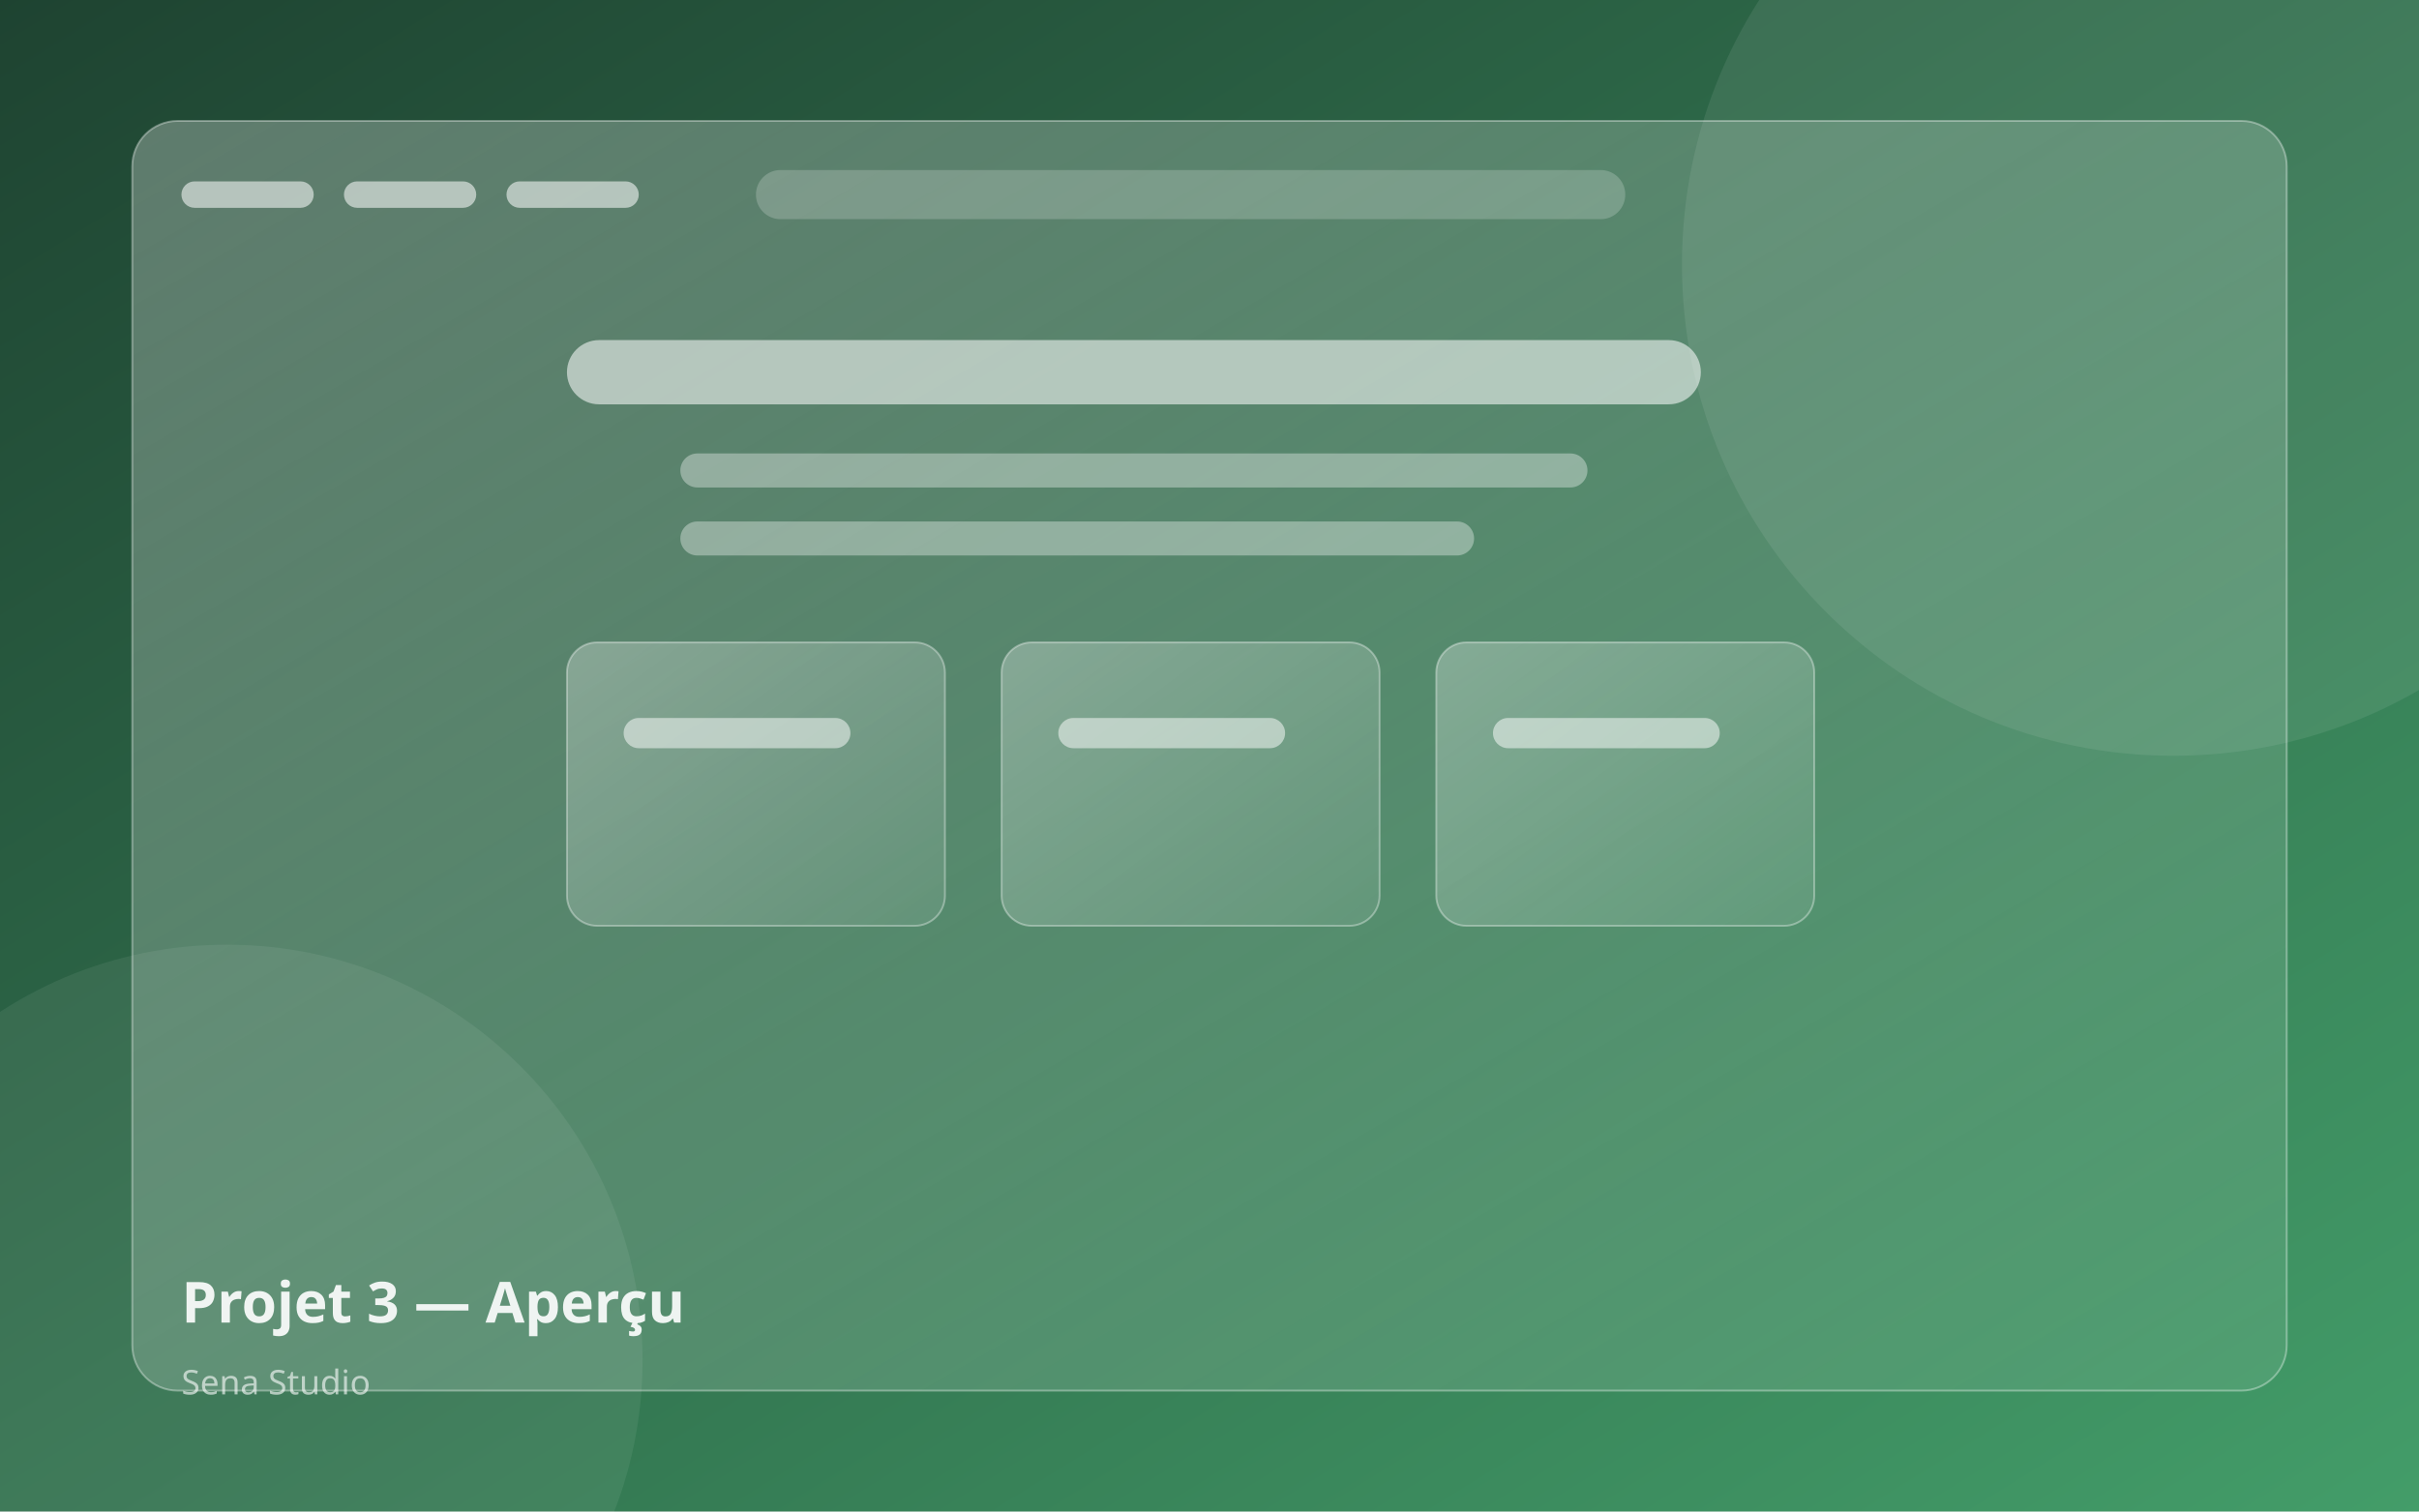
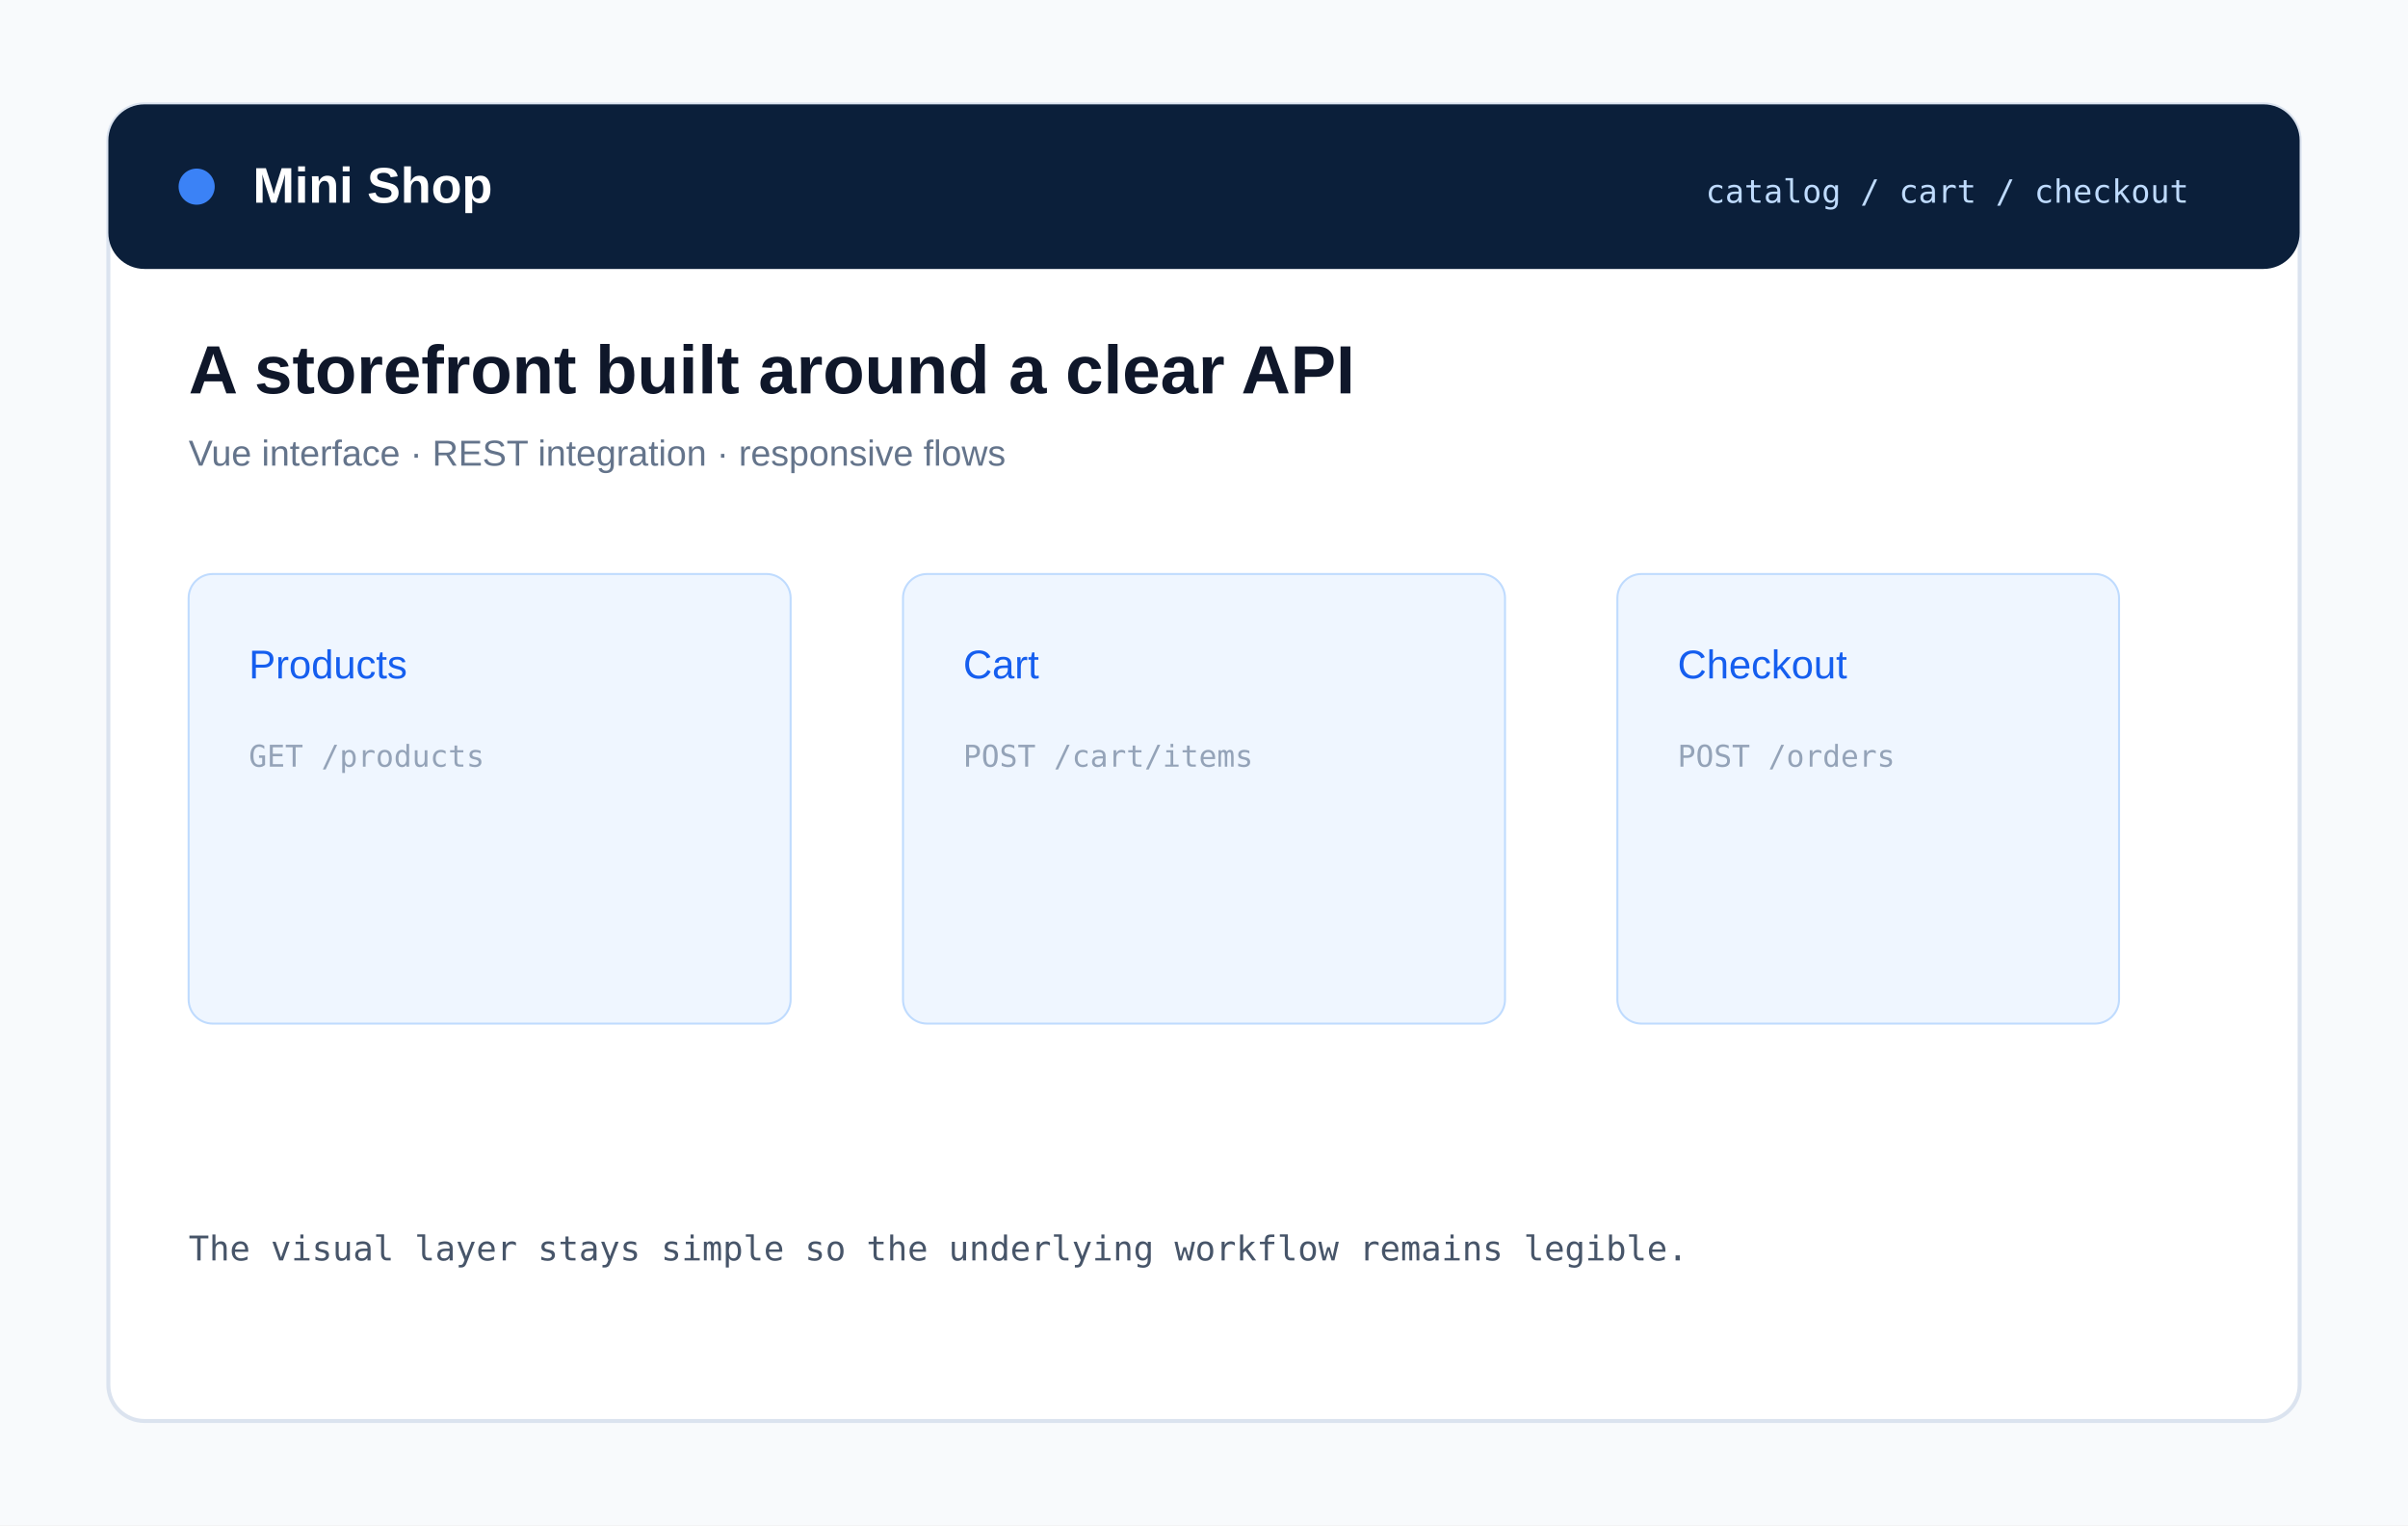
- <svg xmlns="http://www.w3.org/2000/svg" viewBox="0 0 1280 800">
-   <defs>
-     <linearGradient id="bg3" x1="0" y1="0" x2="1" y2="1">
-       <stop offset="0%" stop-color="#1e4331" />
-       <stop offset="100%" stop-color="#439d69" />
-     </linearGradient>
-     <linearGradient id="card3" x1="0" y1="0" x2="1" y2="1">
-       <stop offset="0%" stop-color="#ffffff" stop-opacity="0.28" />
-       <stop offset="100%" stop-color="#ffffff" stop-opacity="0.08" />
-     </linearGradient>
-   </defs>
-   <rect width="1280" height="800" fill="url(#bg3)" />
-   <circle cx="1150" cy="140" r="260" fill="#ffffff" fill-opacity="0.08" />
-   <circle cx="120" cy="720" r="220" fill="#ffffff" fill-opacity="0.07" />
-   <rect x="70" y="64" width="1140" height="672" rx="24" fill="url(#card3)" stroke="#ffffff" stroke-opacity="0.35" />
-   <rect x="96" y="96" width="70" height="14" rx="7" fill="#ffffff" fill-opacity="0.55" />
-   <rect x="182" y="96" width="70" height="14" rx="7" fill="#ffffff" fill-opacity="0.55" />
-   <rect x="268" y="96" width="70" height="14" rx="7" fill="#ffffff" fill-opacity="0.55" />
-   <rect x="400" y="90" width="460" height="26" rx="13" fill="#ffffff" fill-opacity="0.2" />
-   <rect x="300" y="180" width="600" height="34" rx="17" fill="#ffffff" fill-opacity="0.55" />
-   <rect x="360" y="240" width="480" height="18" rx="9" fill="#ffffff" fill-opacity="0.35" />
-   <rect x="360" y="276" width="420" height="18" rx="9" fill="#ffffff" fill-opacity="0.35" />
-   <rect x="300" y="340" width="200" height="150" rx="16" fill="url(#card3)" stroke="#ffffff" stroke-opacity="0.35" />
-   <rect x="530" y="340" width="200" height="150" rx="16" fill="url(#card3)" stroke="#ffffff" stroke-opacity="0.35" />
-   <rect x="760" y="340" width="200" height="150" rx="16" fill="url(#card3)" stroke="#ffffff" stroke-opacity="0.35" />
-   <rect x="330" y="380" width="120" height="16" rx="8" fill="#ffffff" fill-opacity="0.5" />
-   <rect x="560" y="380" width="120" height="16" rx="8" fill="#ffffff" fill-opacity="0.5" />
-   <rect x="790" y="380" width="120" height="16" rx="8" fill="#ffffff" fill-opacity="0.5" />
-   <text x="96" y="700" font-family="system-ui, sans-serif" font-size="30" font-weight="600" fill="#ffffff" fill-opacity="0.9">Projet 3 — Aperçu</text>
-   <text x="96" y="738" font-family="system-ui, sans-serif" font-size="18" fill="#ffffff" fill-opacity="0.6">Sena Studio</text>
+ <svg xmlns="http://www.w3.org/2000/svg" viewBox="0 0 1200 760" role="img" aria-labelledby="title desc">
+   <rect width="1200" height="760" fill="#f8fafc" />
+   <rect x="54" y="52" width="1092" height="656" rx="18" fill="#fff" stroke="#dbe3ef" stroke-width="2" />
+   <rect x="54" y="52" width="1092" height="82" rx="18" fill="#0b1f3a" />
+   <circle cx="98" cy="93" r="9" fill="#3b82f6" />
+   <text x="126" y="101" fill="#fff" font-family="Arial,sans-serif" font-size="25" font-weight="700">Mini Shop</text>
+   <text x="850" y="101" fill="#bfdbfe" font-family="monospace" font-size="16">catalog / cart / checkout</text>
+   <text x="94" y="196" fill="#0f172a" font-family="Arial,sans-serif" font-size="34" font-weight="700">A storefront built around a clear API</text>
+   <text x="94" y="232" fill="#64748b" font-family="Arial,sans-serif" font-size="18">Vue interface · REST integration · responsive flows</text>
+   <g fill="#eff6ff" stroke="#bfdbfe">
+     <rect x="94" y="286" width="300" height="224" rx="12" />
+     <rect x="450" y="286" width="300" height="224" rx="12" />
+     <rect x="806" y="286" width="250" height="224" rx="12" />
+   </g>
+   <g fill="#155eef" font-family="Arial,sans-serif" font-size="20">
+     <text x="124" y="338">Products</text>
+     <text x="480" y="338">Cart</text>
+     <text x="836" y="338">Checkout</text>
+   </g>
+   <g fill="#94a3b8" font-family="monospace" font-size="15">
+     <text x="124" y="382">GET /products</text>
+     <text x="480" y="382">POST /cart/items</text>
+     <text x="836" y="382">POST /orders</text>
+   </g>
+   <text x="94" y="628" fill="#475569" font-family="monospace" font-size="17">The visual layer stays simple so the underlying workflow remains legible.</text>
</svg>
